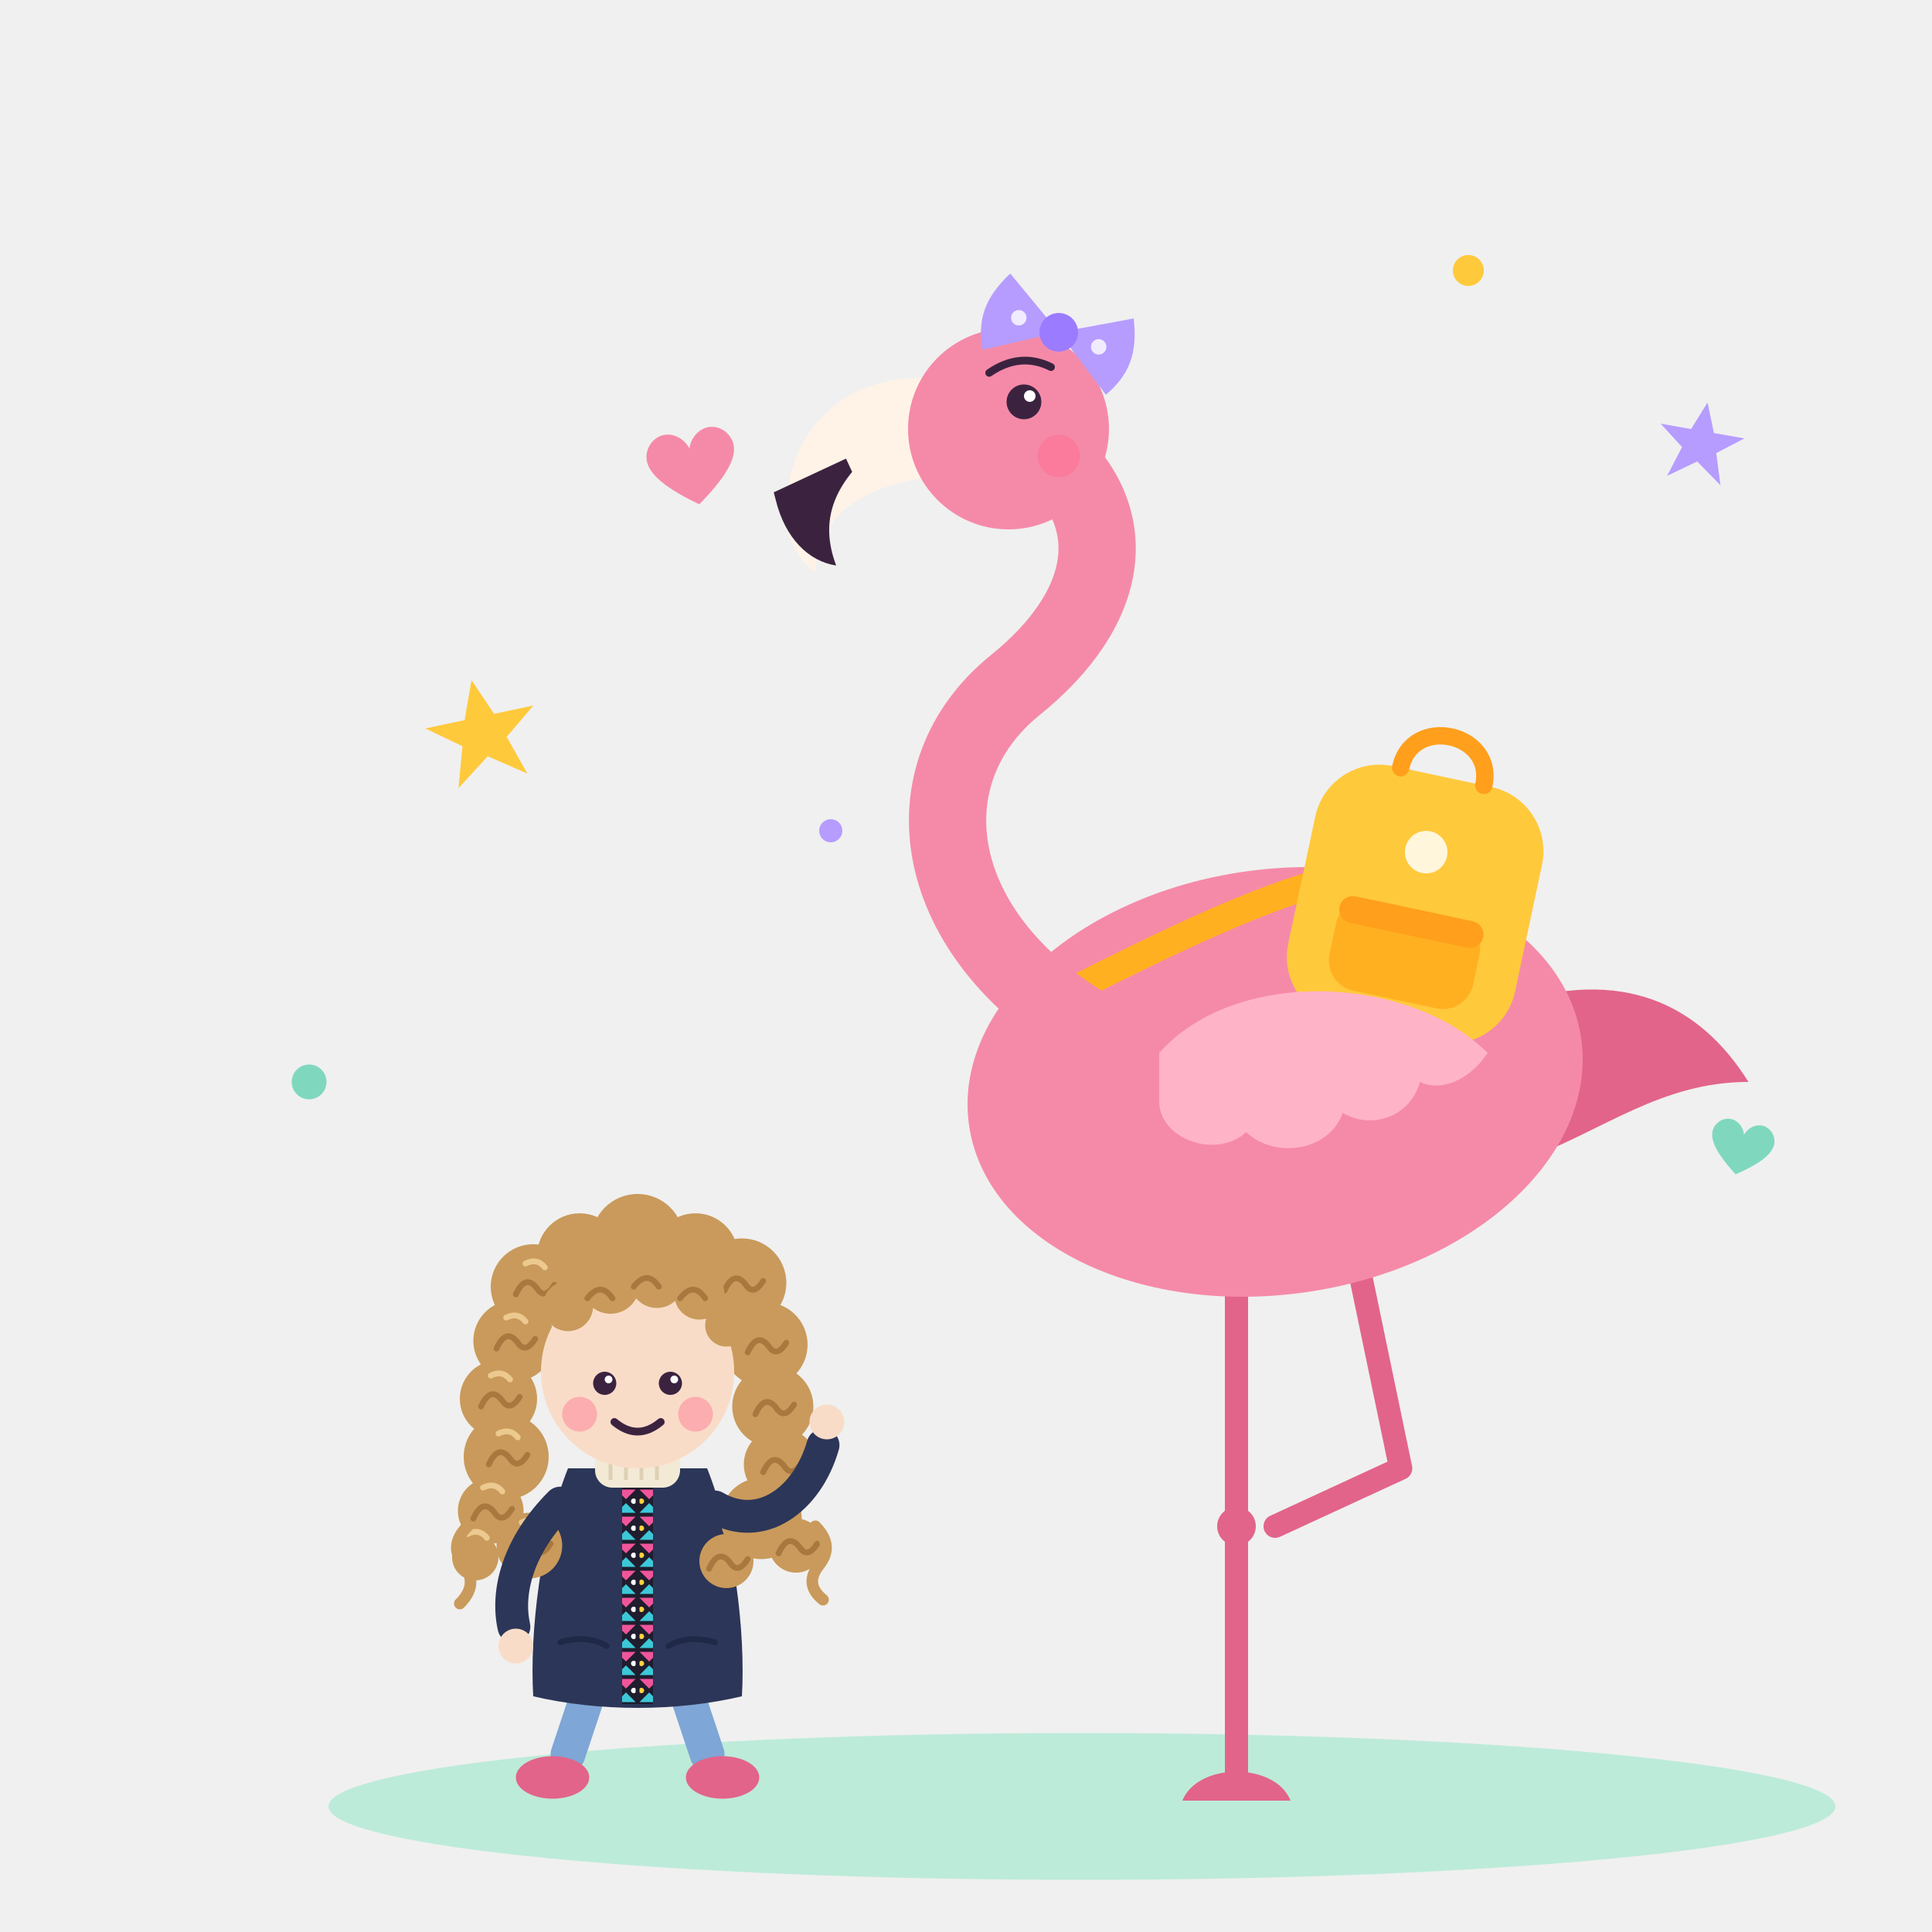
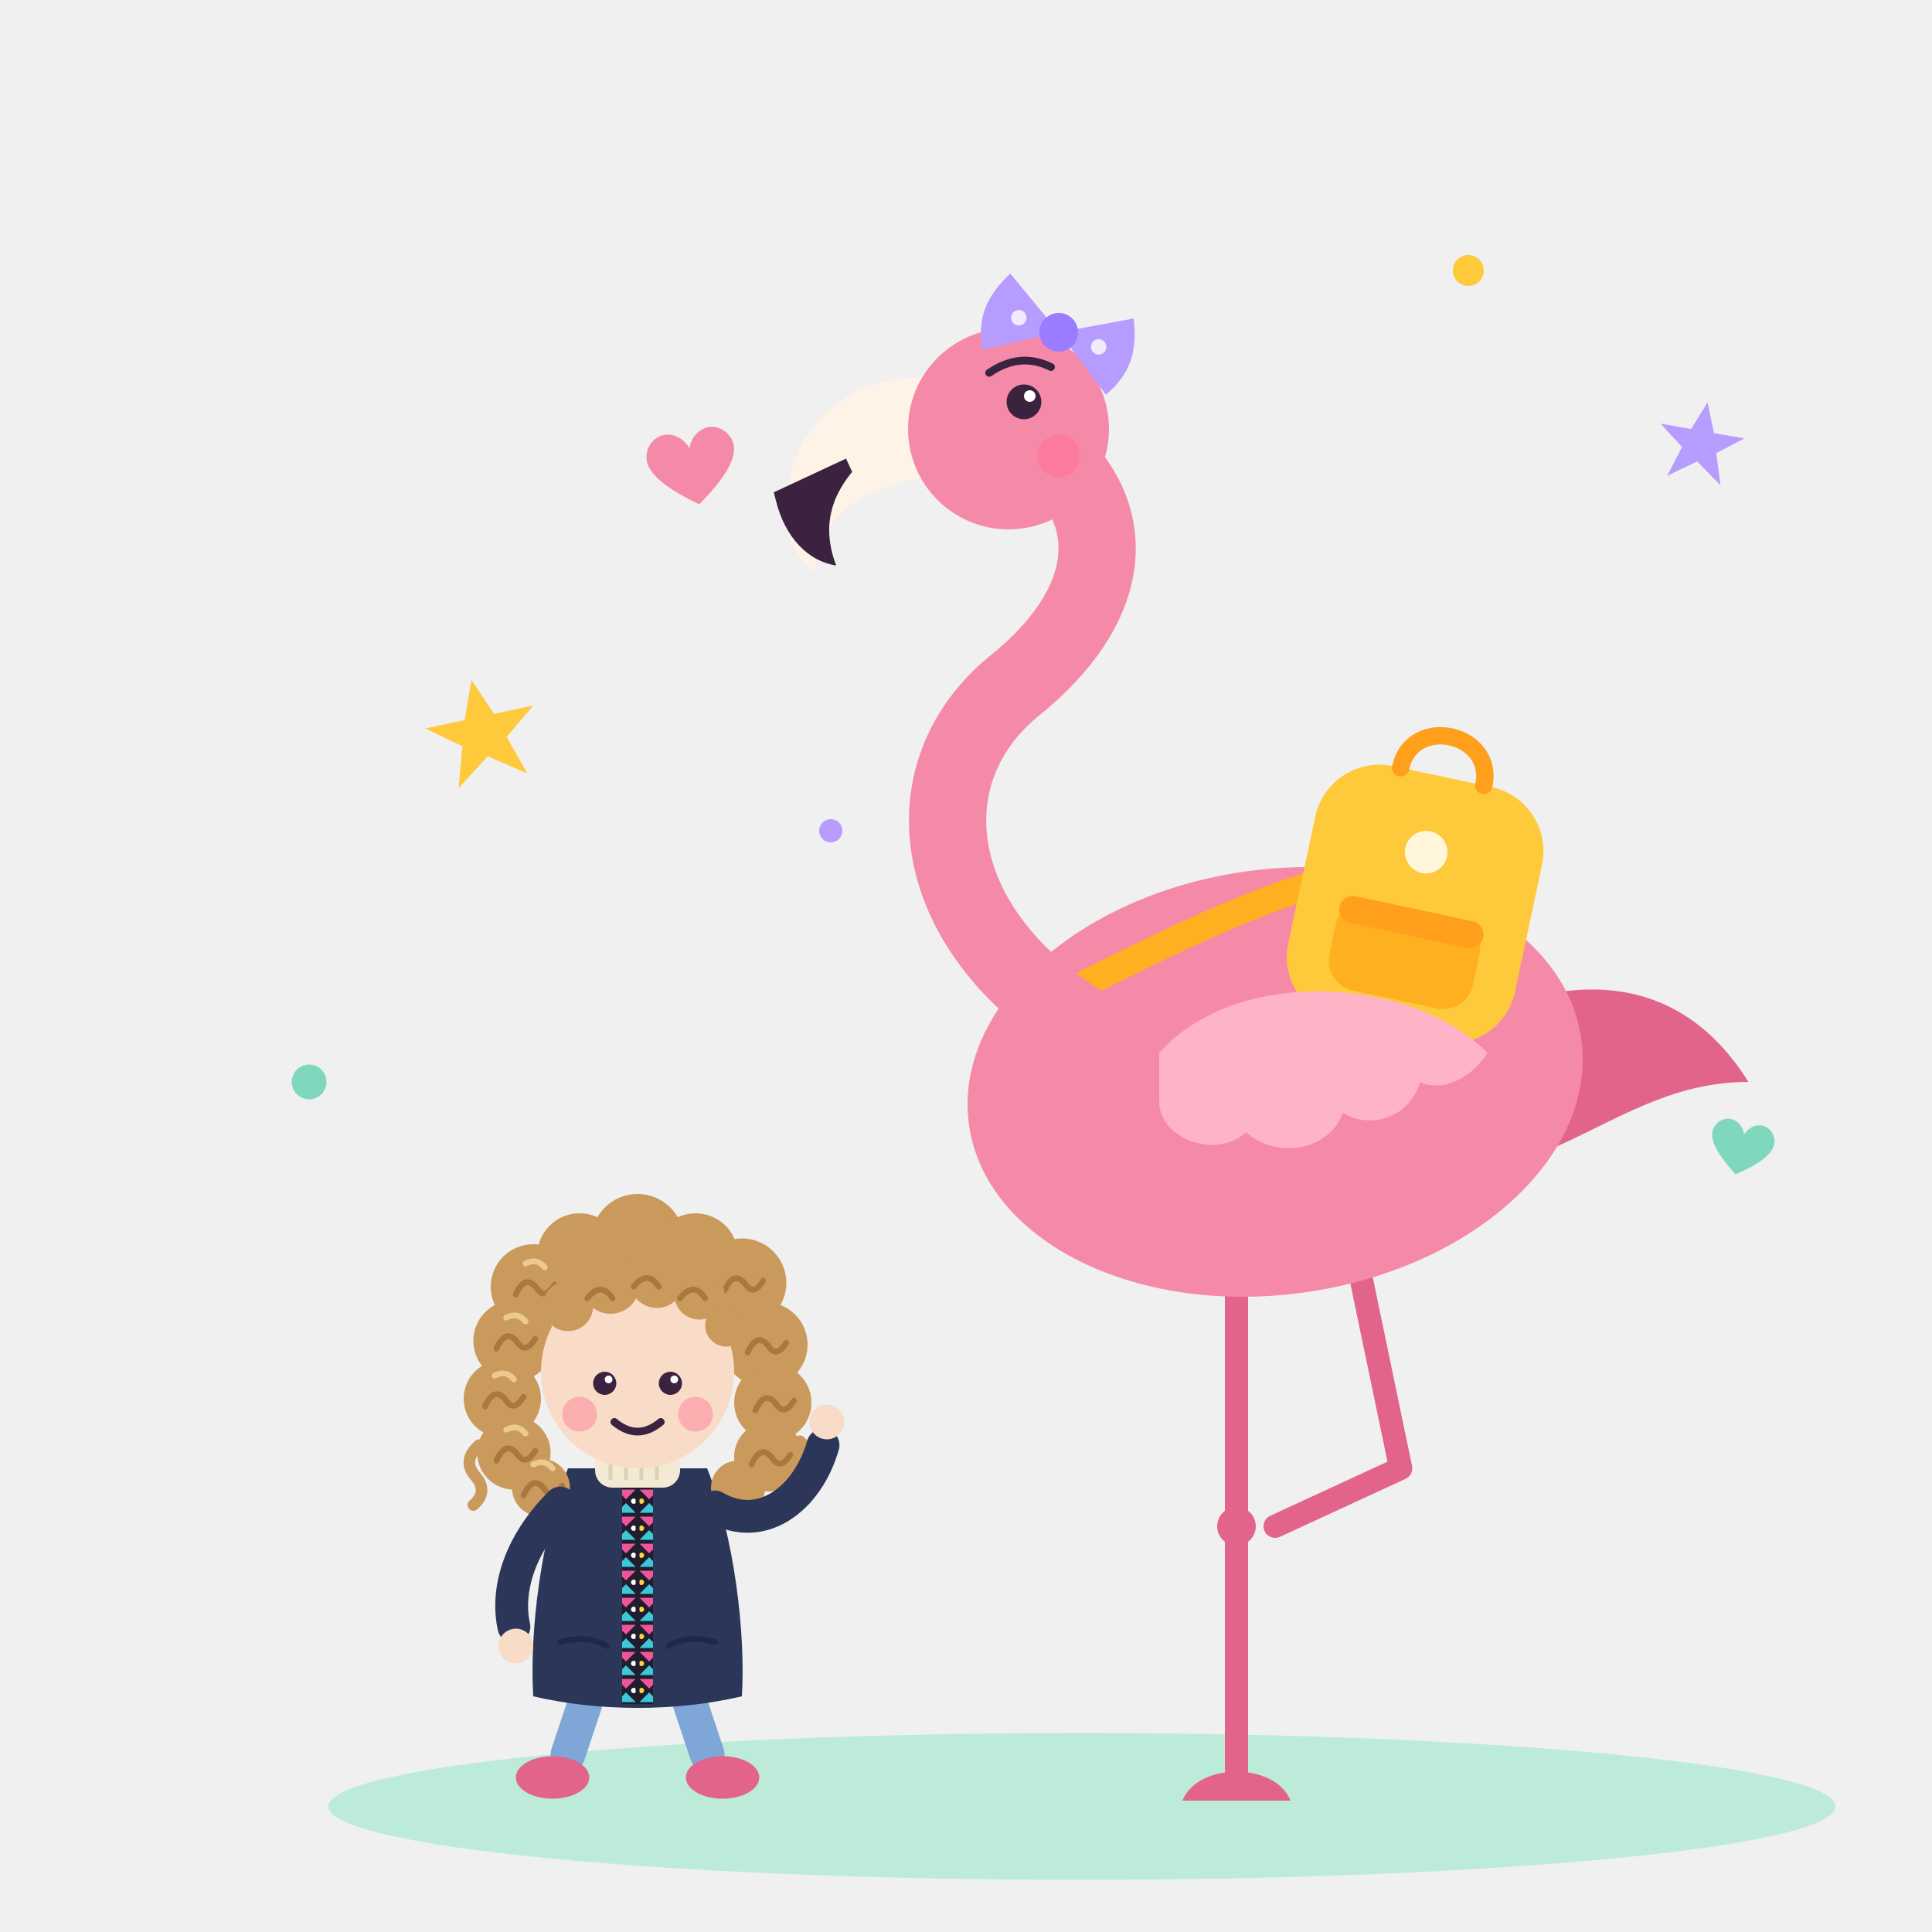
<svg xmlns="http://www.w3.org/2000/svg" viewBox="0 0 1000 1000">
  <defs>
    <path id="star" d="M0 -22 L6 -7 L22 -7 L9 3 L14 19 L0 9 L-14 19 L-9 3 L-22 -7 L-6 -7 Z" />
    <path id="heart" d="M0 8 C-14 -2 -20 -10 -14 -17 C-9 -22 -2 -19 0 -13 C2 -19 9 -22 14 -17 C20 -10 14 -2 0 8 Z" />
  </defs>
  <ellipse cx="560" cy="935" rx="390" ry="38" fill="#bdebd9" />
  <g>
    <use href="#star" transform="translate(250 380) rotate(-12) scale(1.3)" fill="#ffc93c" />
    <use href="#star" transform="translate(880 230) rotate(10)" fill="#b69cff" />
    <use href="#heart" transform="translate(360 250) rotate(-10) scale(1.4)" fill="#f58aa8" />
    <use href="#heart" transform="translate(900 600) rotate(12)" fill="#7fd8be" />
    <circle cx="160" cy="560" r="9" fill="#7fd8be" />
    <circle cx="760" cy="140" r="8" fill="#ffc93c" />
    <circle cx="430" cy="430" r="6" fill="#b69cff" />
  </g>
  <g fill="none" stroke="#e2648a" stroke-width="12" stroke-linecap="round" stroke-linejoin="round">
    <path d="M640 640 L640 925" />
    <path d="M700 640 L725 760 L660 790" />
  </g>
  <circle cx="640" cy="790" r="10" fill="#e2648a" />
  <path d="M612 932 C620 912 660 912 668 932 Z" fill="#e2648a" />
  <path d="M780 520 C840 500 880 520 905 560 C860 560 830 585 790 600 Z" fill="#e2648a" />
  <ellipse cx="660" cy="560" rx="160" ry="110" transform="rotate(-8 660 560)" fill="#f58aa8" />
  <path d="M690 455 C650 465 600 490 560 510" fill="none" stroke="#ffb020" stroke-width="14" stroke-linecap="round" />
  <path d="M560 530 C480 480 470 400 525 355 C575 315 585 265 535 228" fill="none" stroke="#f58aa8" stroke-width="40" stroke-linecap="round" />
  <g transform="rotate(12 730 470)">
    <rect x="672" y="400" width="120" height="135" rx="34" fill="#ffc93c" />
    <rect x="694" y="470" width="76" height="48" rx="16" fill="#ffb020" />
    <rect x="694" y="470" width="76" height="14" rx="7" fill="#ff9f1c" />
    <circle cx="732" cy="440" r="11" fill="#fff6dc" />
    <path d="M710 400 C710 372 754 372 754 400" fill="none" stroke="#ff9f1c" stroke-width="9" stroke-linecap="round" />
  </g>
  <path d="M600 545 C640 500 730 505 770 545 C760 560 745 565 735 560 C730 578 710 585 695 576 C688 596 660 600 645 586 C630 600 600 590 600 570 Z" fill="#ffb3c7" />
  <clipPath id="beak-clip">
    <path id="beak" d="M486 196 C446 192 414 214 408 252 C404 272 410 288 422 296 C424 270 440 252 486 246 Z" />
  </clipPath>
  <use href="#beak" fill="#fff3e8" />
  <rect x="390" y="248" width="60" height="60" transform="rotate(-25 420 270)" fill="#3b2340" clip-path="url(#beak-clip)" />
  <circle cx="522" cy="222" r="52" fill="#f58aa8" />
  <circle cx="530" cy="208" r="9" fill="#3b2340" />
  <circle cx="533" cy="205" r="3" fill="#ffffff" />
  <path d="M512 193 Q528 182 544 190" fill="none" stroke="#3b2340" stroke-width="4" stroke-linecap="round" />
  <circle cx="548" cy="236" r="11" fill="#ff6f91" opacity=".55" />
  <g transform="translate(548 172) rotate(20)">
    <path d="M0 0 L-34 -20 C-42 -4 -42 8 -34 22 Z" fill="#b69cff" />
    <path d="M0 0 L34 -20 C42 -4 42 8 34 22 Z" fill="#b69cff" />
    <circle r="10" fill="#9b7bff" />
    <circle cx="-22" cy="0" r="4" fill="#ffffff" opacity=".8" />
    <circle cx="22" cy="0" r="4" fill="#ffffff" opacity=".8" />
  </g>
  <defs>
    <pattern id="trim" width="12" height="14" patternUnits="userSpaceOnUse">
      <rect width="12" height="14" fill="#1f1d2e" />
      <path d="M1 1 L6 6 L11 1 Z" fill="#f0559b" />
      <path d="M1 13 L6 8 L11 13 Z" fill="#3cc8d8" />
      <circle cx="2" cy="7" r="1.4" fill="#ffd23f" />
      <circle cx="10" cy="7" r="1.4" fill="#ffffff" />
    </pattern>
  </defs>
  <g transform="translate(330 0)">
    <g stroke="#7ea6d6" stroke-width="18" stroke-linecap="round">
      <path d="M-22 866 L-36 908" />
      <path d="M22 866 L36 908" />
    </g>
    <ellipse cx="-44" cy="920" rx="19" ry="11" fill="#e2648a" />
    <ellipse cx="44" cy="920" rx="19" ry="11" fill="#e2648a" />
    <path d="M-36 760 C-50 795 -56 845 -54 878 C-20 886 20 886 54 878 C56 845 50 795 36 760 Z" fill="#2c3658" />
    <rect x="-8" y="768" width="16" height="114" fill="url(#trim)" />
    <path d="M0 768 V882" stroke="#1f1d2e" stroke-width="2" />
    <path d="M-40 850 Q-26 846 -16 852 M40 850 Q26 846 16 852" fill="none" stroke="#1f2847" stroke-width="3" stroke-linecap="round" />
    <rect x="-22" y="748" width="44" height="22" rx="9" fill="#f3ead6" />
    <path d="M-14 752 v14 M-6 752 v14 M2 752 v14 M10 752 v14" stroke="#ddd0b4" stroke-width="2" />
    <g fill="#c99a5b">
      <circle cx="-30" cy="650" r="22" />
      <circle cx="0" cy="642" r="24" />
      <circle cx="30" cy="650" r="22" />
      <circle cx="-54" cy="666" r="22" />
      <circle cx="54" cy="664" r="23" />
      <circle cx="-64" cy="694" r="21" />
      <circle cx="66" cy="696" r="22" />
-       <circle cx="-72" cy="724" r="20" />
-       <circle cx="70" cy="728" r="21" />
-       <circle cx="-68" cy="754" r="22" />
-       <circle cx="74" cy="758" r="19" />
-       <circle cx="-76" cy="782" r="17" />
-       <circle cx="64" cy="786" r="21" />
-       <circle cx="-56" cy="800" r="17" />
-       <circle cx="82" cy="800" r="14" />
-       <circle cx="-84" cy="806" r="12" />
-       <circle cx="46" cy="808" r="14" />
+       <circle cx="-70" cy="724" r="20" />
+       <circle cx="70" cy="726" r="20" />
+       <circle cx="-64" cy="752" r="19" />
+       <circle cx="68" cy="754" r="18" />
+       <circle cx="-50" cy="770" r="15" />
+       <circle cx="52" cy="770" r="14" />
    </g>
    <g fill="none" stroke="#a8783f" stroke-width="3" stroke-linecap="round">
      <path d="M-63 670 q5 -11 11 -3 q4 6 9 -2" />
      <path d="M45 668 q5 -11 11 -3 q4 6 9 -2" />
      <path d="M-73 698 q5 -11 11 -3 q4 6 9 -2" />
      <path d="M57 700 q5 -11 11 -3 q4 6 9 -2" />
-       <path d="M-81 728 q5 -11 11 -3 q4 6 9 -2" />
-       <path d="M61 732 q5 -11 11 -3 q4 6 9 -2" />
-       <path d="M-77 758 q5 -11 11 -3 q4 6 9 -2" />
-       <path d="M65 762 q5 -11 11 -3 q4 6 9 -2" />
-       <path d="M-85 786 q5 -11 11 -3 q4 6 9 -2" />
-       <path d="M55 790 q5 -11 11 -3 q4 6 9 -2" />
-       <path d="M-65 804 q5 -11 11 -3 q4 6 9 -2" />
-       <path d="M73 804 q5 -11 11 -3 q4 6 9 -2" />
-       <path d="M37 812 q5 -11 11 -3 q4 6 9 -2" />
+       <path d="M-79 728 q5 -11 11 -3 q4 6 9 -2" />
+       <path d="M61 730 q5 -11 11 -3 q4 6 9 -2" />
+       <path d="M-73 756 q5 -11 11 -3 q4 6 9 -2" />
+       <path d="M59 758 q5 -11 11 -3 q4 6 9 -2" />
+       <path d="M-59 774 q5 -11 11 -3 q4 6 9 -2" />
    </g>
    <g fill="none" stroke="#ecc98e" stroke-width="3" stroke-linecap="round">
      <path d="M-58 654 q6 -3 10 2" />
      <path d="M-68 682 q6 -3 10 2" />
-       <path d="M-76 712 q6 -3 10 2" />
-       <path d="M-72 742 q6 -3 10 2" />
-       <path d="M-80 770 q6 -3 10 2" />
-       <path d="M-60 788 q6 -3 10 2" />
-       <path d="M-88 794 q6 -3 10 2" />
+       <path d="M-74 712 q6 -3 10 2" />
+       <path d="M-68 740 q6 -3 10 2" />
+       <path d="M-54 758 q6 -3 10 2" />
    </g>
    <g fill="none" stroke="#c99a5b" stroke-width="6" stroke-linecap="round">
-       <path d="M-88 790 q-10 10 -2 20 q8 10 -2 20" />
-       <path d="M92 790 q10 10 2 20 q-8 10 2 18" />
+       <path d="M-82 748 q-9 8 -2 16 q7 8 -1 15" />
+       <path d="M84 746 q9 8 2 16 q-7 8 1 14" />
    </g>
    <g stroke="#2c3658" stroke-width="17" stroke-linecap="round" fill="none">
      <path d="M-40 778 C-62 800 -68 824 -64 842" />
      <path d="M40 780 C64 794 88 776 96 748" />
    </g>
    <circle cx="-63" cy="852" r="9" fill="#f9dcc8" />
    <circle cx="98" cy="736" r="9" fill="#f9dcc8" />
    <circle cx="0" cy="710" r="50" fill="#f9dcc8" />
    <g fill="#c99a5b">
      <circle cx="-36" cy="676" r="13" />
      <circle cx="-14" cy="665" r="15" />
      <circle cx="10" cy="663" r="14" />
      <circle cx="32" cy="670" r="13" />
      <circle cx="46" cy="686" r="11" />
    </g>
    <g fill="none" stroke="#a8783f" stroke-width="3" stroke-linecap="round">
      <path d="M-26 672 q7 -9 13 0" />
      <path d="M-2 666 q7 -9 13 0" />
      <path d="M22 672 q7 -9 13 0" />
    </g>
    <circle cx="-17" cy="716" r="6" fill="#3b2340" />
    <circle cx="17" cy="716" r="6" fill="#3b2340" />
    <circle cx="-15" cy="714" r="2" fill="#ffffff" />
    <circle cx="19" cy="714" r="2" fill="#ffffff" />
    <path d="M-12 736 Q0 746 12 736" fill="none" stroke="#3b2340" stroke-width="4" stroke-linecap="round" />
    <circle cx="-30" cy="732" r="9" fill="#ff7d95" opacity=".5" />
    <circle cx="30" cy="732" r="9" fill="#ff7d95" opacity=".5" />
  </g>
</svg>
